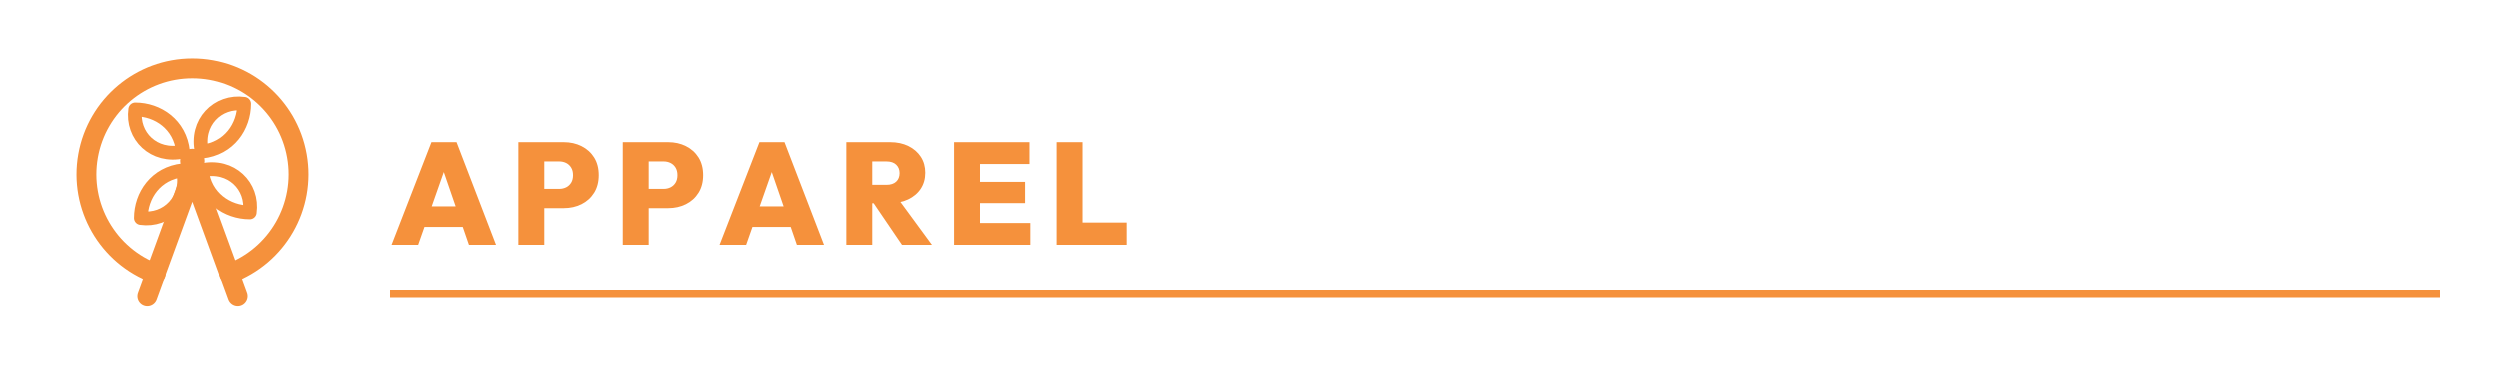
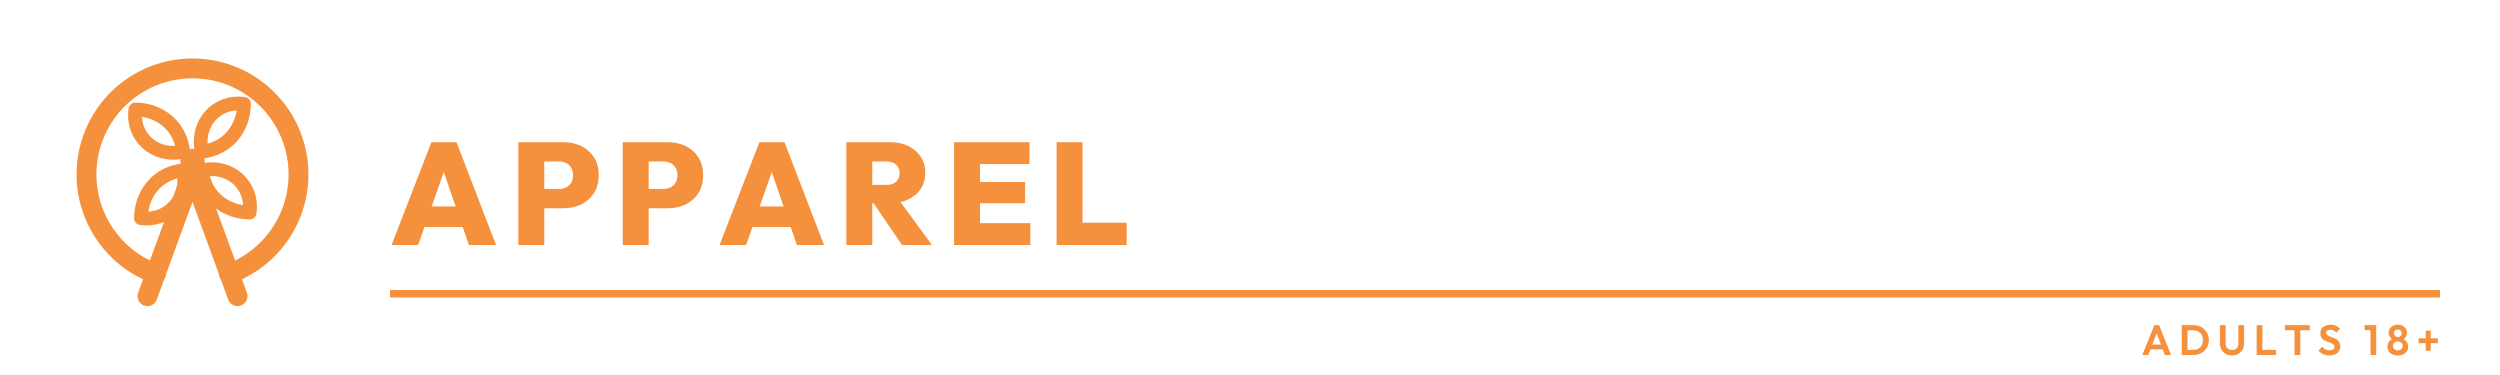
<svg xmlns="http://www.w3.org/2000/svg" viewBox="0 0 1000 150" width="1000mm" height="150mm" color="#f5913c">
  <g transform="translate(24 22) scale(1.06)">
    <g fill="none" stroke="currentColor" stroke-linecap="round" stroke-linejoin="round">
      <path d="M 36.2 82.6 A 40 40 0 1 1 63.8 82.6" stroke-width="7.5" />
      <path d="M 33 91 L 50 44.5 L 67 91" stroke-width="7.5" />
      <g transform="translate(50 40)">
        <path d="M5 0 C 11 -9.5, 23 -9.5, 29 -1.5 C 23 4.5, 13 6.5, 5 0 Z" transform="rotate(-45)" stroke-width="5.2" />
        <path d="M5 0 C 11 -9.5, 23 -9.5, 29 -1.5 C 23 4.5, 13 6.5, 5 0 Z" transform="rotate(45)" stroke-width="5.2" />
        <path d="M5 0 C 11 -9.5, 23 -9.5, 29 -1.5 C 23 4.5, 13 6.5, 5 0 Z" transform="rotate(135)" stroke-width="5.2" />
        <path d="M5 0 C 11 -9.5, 23 -9.5, 29 -1.5 C 23 4.5, 13 6.5, 5 0 Z" transform="rotate(225)" stroke-width="5.2" />
        <circle r="4.6" fill="currentColor" stroke="none" />
      </g>
    </g>
  </g>
  <path d="M0.61 0 16.57 -41.12H26.61L42.41 0H31.57L19.66 -34.54H23.4L11.25 0ZM10.32 -7.18V-15.41H33.02V-7.18ZM59.54 -14.7V-22.42H67.69Q69.2 -22.42 70.45 -23.04Q71.7 -23.66 72.46 -24.89Q73.21 -26.12 73.21 -27.91Q73.21 -29.7 72.46 -30.93Q71.7 -32.17 70.45 -32.79Q69.2 -33.41 67.69 -33.41H59.54V-41.12H69.47Q73.43 -41.12 76.6 -39.53Q79.78 -37.95 81.64 -35Q83.49 -32.05 83.49 -27.92Q83.49 -23.82 81.64 -20.85Q79.78 -17.88 76.6 -16.29Q73.43 -14.7 69.47 -14.7ZM51.34 0V-41.12H61.71V0ZM101.3 -14.7V-22.42H109.45Q110.96 -22.42 112.21 -23.04Q113.46 -23.66 114.22 -24.89Q114.97 -26.12 114.97 -27.91Q114.97 -29.7 114.22 -30.93Q113.46 -32.17 112.21 -32.79Q110.96 -33.41 109.45 -33.41H101.3V-41.12H111.23Q115.19 -41.12 118.36 -39.53Q121.54 -37.95 123.4 -35Q125.25 -32.05 125.25 -27.92Q125.25 -23.82 123.4 -20.85Q121.54 -17.88 118.36 -16.29Q115.19 -14.7 111.23 -14.7ZM93.1 0V-41.12H103.47V0ZM131.81 0 147.77 -41.12H157.8L173.61 0H162.76L150.86 -34.54H154.6L142.45 0ZM141.52 -7.18V-15.41H164.21V-7.18ZM190.73 -16.66V-24.04H198.56Q201.12 -24.04 202.48 -25.31Q203.84 -26.58 203.84 -28.72Q203.84 -30.8 202.49 -32.1Q201.13 -33.41 198.58 -33.41H190.73V-41.12H200.04Q204.22 -41.12 207.38 -39.56Q210.54 -38 212.33 -35.26Q214.12 -32.51 214.12 -28.88Q214.12 -25.22 212.31 -22.48Q210.5 -19.73 207.25 -18.2Q204 -16.66 199.61 -16.66ZM182.54 0V-41.12H192.91V0ZM204.81 0 192.82 -17.63 202.2 -19.89 216.79 0ZM225.63 0V-41.12H236V0ZM233.83 0V-8.74H256.13V0ZM233.83 -16.72V-25.23H254.03V-16.72ZM233.83 -32.38V-41.12H255.79V-32.38ZM266.64 0V-41.12H277.01V0ZM274.88 0V-8.92H294.67V0Z" transform="translate(156.00 98.00)" fill="currentColor" />
  <rect x="156" y="116" width="820" height="3" fill="currentColor" />
+   <path d="M0.33 0 5.16 -11.95H7.04L11.83 0H9.36L5.66 -9.8H6.5L2.75 0ZM2.89 -2.23V-4.17H9.31V-2.23ZM17.67 0V-2.06H20.72Q21.88 -2.06 22.75 -2.54Q23.62 -3.03 24.1 -3.91Q24.58 -4.8 24.58 -5.99Q24.58 -7.17 24.09 -8.05Q23.6 -8.93 22.73 -9.41Q21.87 -9.89 20.72 -9.89H17.63V-11.95H20.76Q22.09 -11.95 23.22 -11.51Q24.34 -11.06 25.18 -10.26Q26.02 -9.45 26.49 -8.36Q26.95 -7.28 26.95 -5.98Q26.95 -4.69 26.49 -3.59Q26.02 -2.5 25.19 -1.69Q24.36 -0.89 23.23 -0.44Q22.1 0 20.8 0ZM16.09 0V-11.95H18.41V0ZM36.23 0.18Q34.82 0.18 33.72 -0.44Q32.62 -1.07 31.99 -2.15Q31.36 -3.24 31.36 -4.62V-11.95H33.67V-4.56Q33.67 -3.76 34.01 -3.18Q34.35 -2.6 34.93 -2.29Q35.51 -1.97 36.23 -1.97Q36.96 -1.97 37.52 -2.28Q38.09 -2.6 38.42 -3.18Q38.74 -3.76 38.74 -4.54V-11.95H41.06V-4.6Q41.06 -3.22 40.44 -2.14Q39.82 -1.07 38.73 -0.44Q37.65 0.18 36.23 0.18ZM46.07 0V-11.95H48.38V0ZM47.77 0V-2.06H53.85V0ZM61.2 0V-11.7H63.52V0ZM57.39 -9.89V-11.95H67.34V-9.89ZM75.11 0.18Q73.67 0.18 72.64 -0.32Q71.62 -0.81 70.79 -1.8L72.31 -3.32Q72.85 -2.63 73.54 -2.25Q74.23 -1.87 75.23 -1.87Q76.15 -1.87 76.68 -2.22Q77.21 -2.58 77.21 -3.21Q77.21 -3.75 76.9 -4.09Q76.59 -4.44 76.09 -4.67Q75.59 -4.9 74.99 -5.1Q74.38 -5.3 73.78 -5.56Q73.18 -5.81 72.68 -6.2Q72.18 -6.58 71.87 -7.18Q71.57 -7.79 71.57 -8.7Q71.57 -9.78 72.09 -10.55Q72.62 -11.32 73.54 -11.72Q74.46 -12.13 75.62 -12.13Q76.84 -12.13 77.83 -11.68Q78.81 -11.22 79.44 -10.49L77.91 -8.96Q77.38 -9.53 76.83 -9.81Q76.27 -10.09 75.57 -10.09Q74.78 -10.09 74.32 -9.78Q73.87 -9.46 73.87 -8.9Q73.87 -8.4 74.18 -8.09Q74.48 -7.79 74.98 -7.57Q75.48 -7.35 76.09 -7.14Q76.69 -6.94 77.29 -6.68Q77.89 -6.42 78.4 -6.01Q78.9 -5.6 79.2 -4.97Q79.51 -4.33 79.51 -3.39Q79.51 -1.73 78.33 -0.78Q77.15 0.18 75.11 0.18ZM91.6 0V-11.95H93.88V0ZM89.25 -9.94V-11.95H93.71V-9.94ZM102.54 0.18Q101.27 0.18 100.34 -0.27Q99.41 -0.72 98.9 -1.51Q98.38 -2.31 98.38 -3.32Q98.38 -4.14 98.7 -4.82Q99.02 -5.5 99.62 -5.97Q100.23 -6.43 101.04 -6.62L100.99 -6.07Q100.31 -6.24 99.84 -6.67Q99.37 -7.09 99.12 -7.68Q98.88 -8.26 98.88 -8.9Q98.88 -9.85 99.35 -10.58Q99.82 -11.31 100.65 -11.73Q101.48 -12.14 102.54 -12.14Q103.61 -12.14 104.43 -11.73Q105.25 -11.31 105.72 -10.58Q106.19 -9.85 106.19 -8.9Q106.19 -8.26 105.94 -7.68Q105.7 -7.09 105.24 -6.67Q104.77 -6.24 104.08 -6.07L104.02 -6.62Q104.86 -6.43 105.45 -5.97Q106.05 -5.5 106.37 -4.82Q106.69 -4.14 106.69 -3.32Q106.69 -2.31 106.18 -1.51Q105.67 -0.72 104.73 -0.27Q103.8 0.18 102.54 0.18ZM102.54 -1.84Q103.11 -1.84 103.54 -2.08Q103.98 -2.31 104.23 -2.72Q104.49 -3.12 104.49 -3.64Q104.49 -4.17 104.23 -4.56Q103.98 -4.96 103.54 -5.19Q103.11 -5.43 102.54 -5.43Q101.97 -5.43 101.53 -5.19Q101.09 -4.96 100.84 -4.56Q100.58 -4.17 100.58 -3.64Q100.58 -3.12 100.84 -2.72Q101.09 -2.31 101.53 -2.08Q101.97 -1.84 102.54 -1.84ZM102.54 -7.17Q103.21 -7.17 103.63 -7.59Q104.06 -8.02 104.06 -8.69Q104.06 -9.36 103.63 -9.78Q103.21 -10.21 102.54 -10.21Q101.88 -10.21 101.44 -9.79Q101.01 -9.37 101.01 -8.7Q101.01 -8.03 101.44 -7.6Q101.88 -7.17 102.54 -7.17ZM110.84 -4.73V-6.66H118.54V-4.73ZM113.71 -9.73H115.69V-1.67H113.71Z" transform="translate(856.59 142.00)" fill="currentColor" />
</svg>
